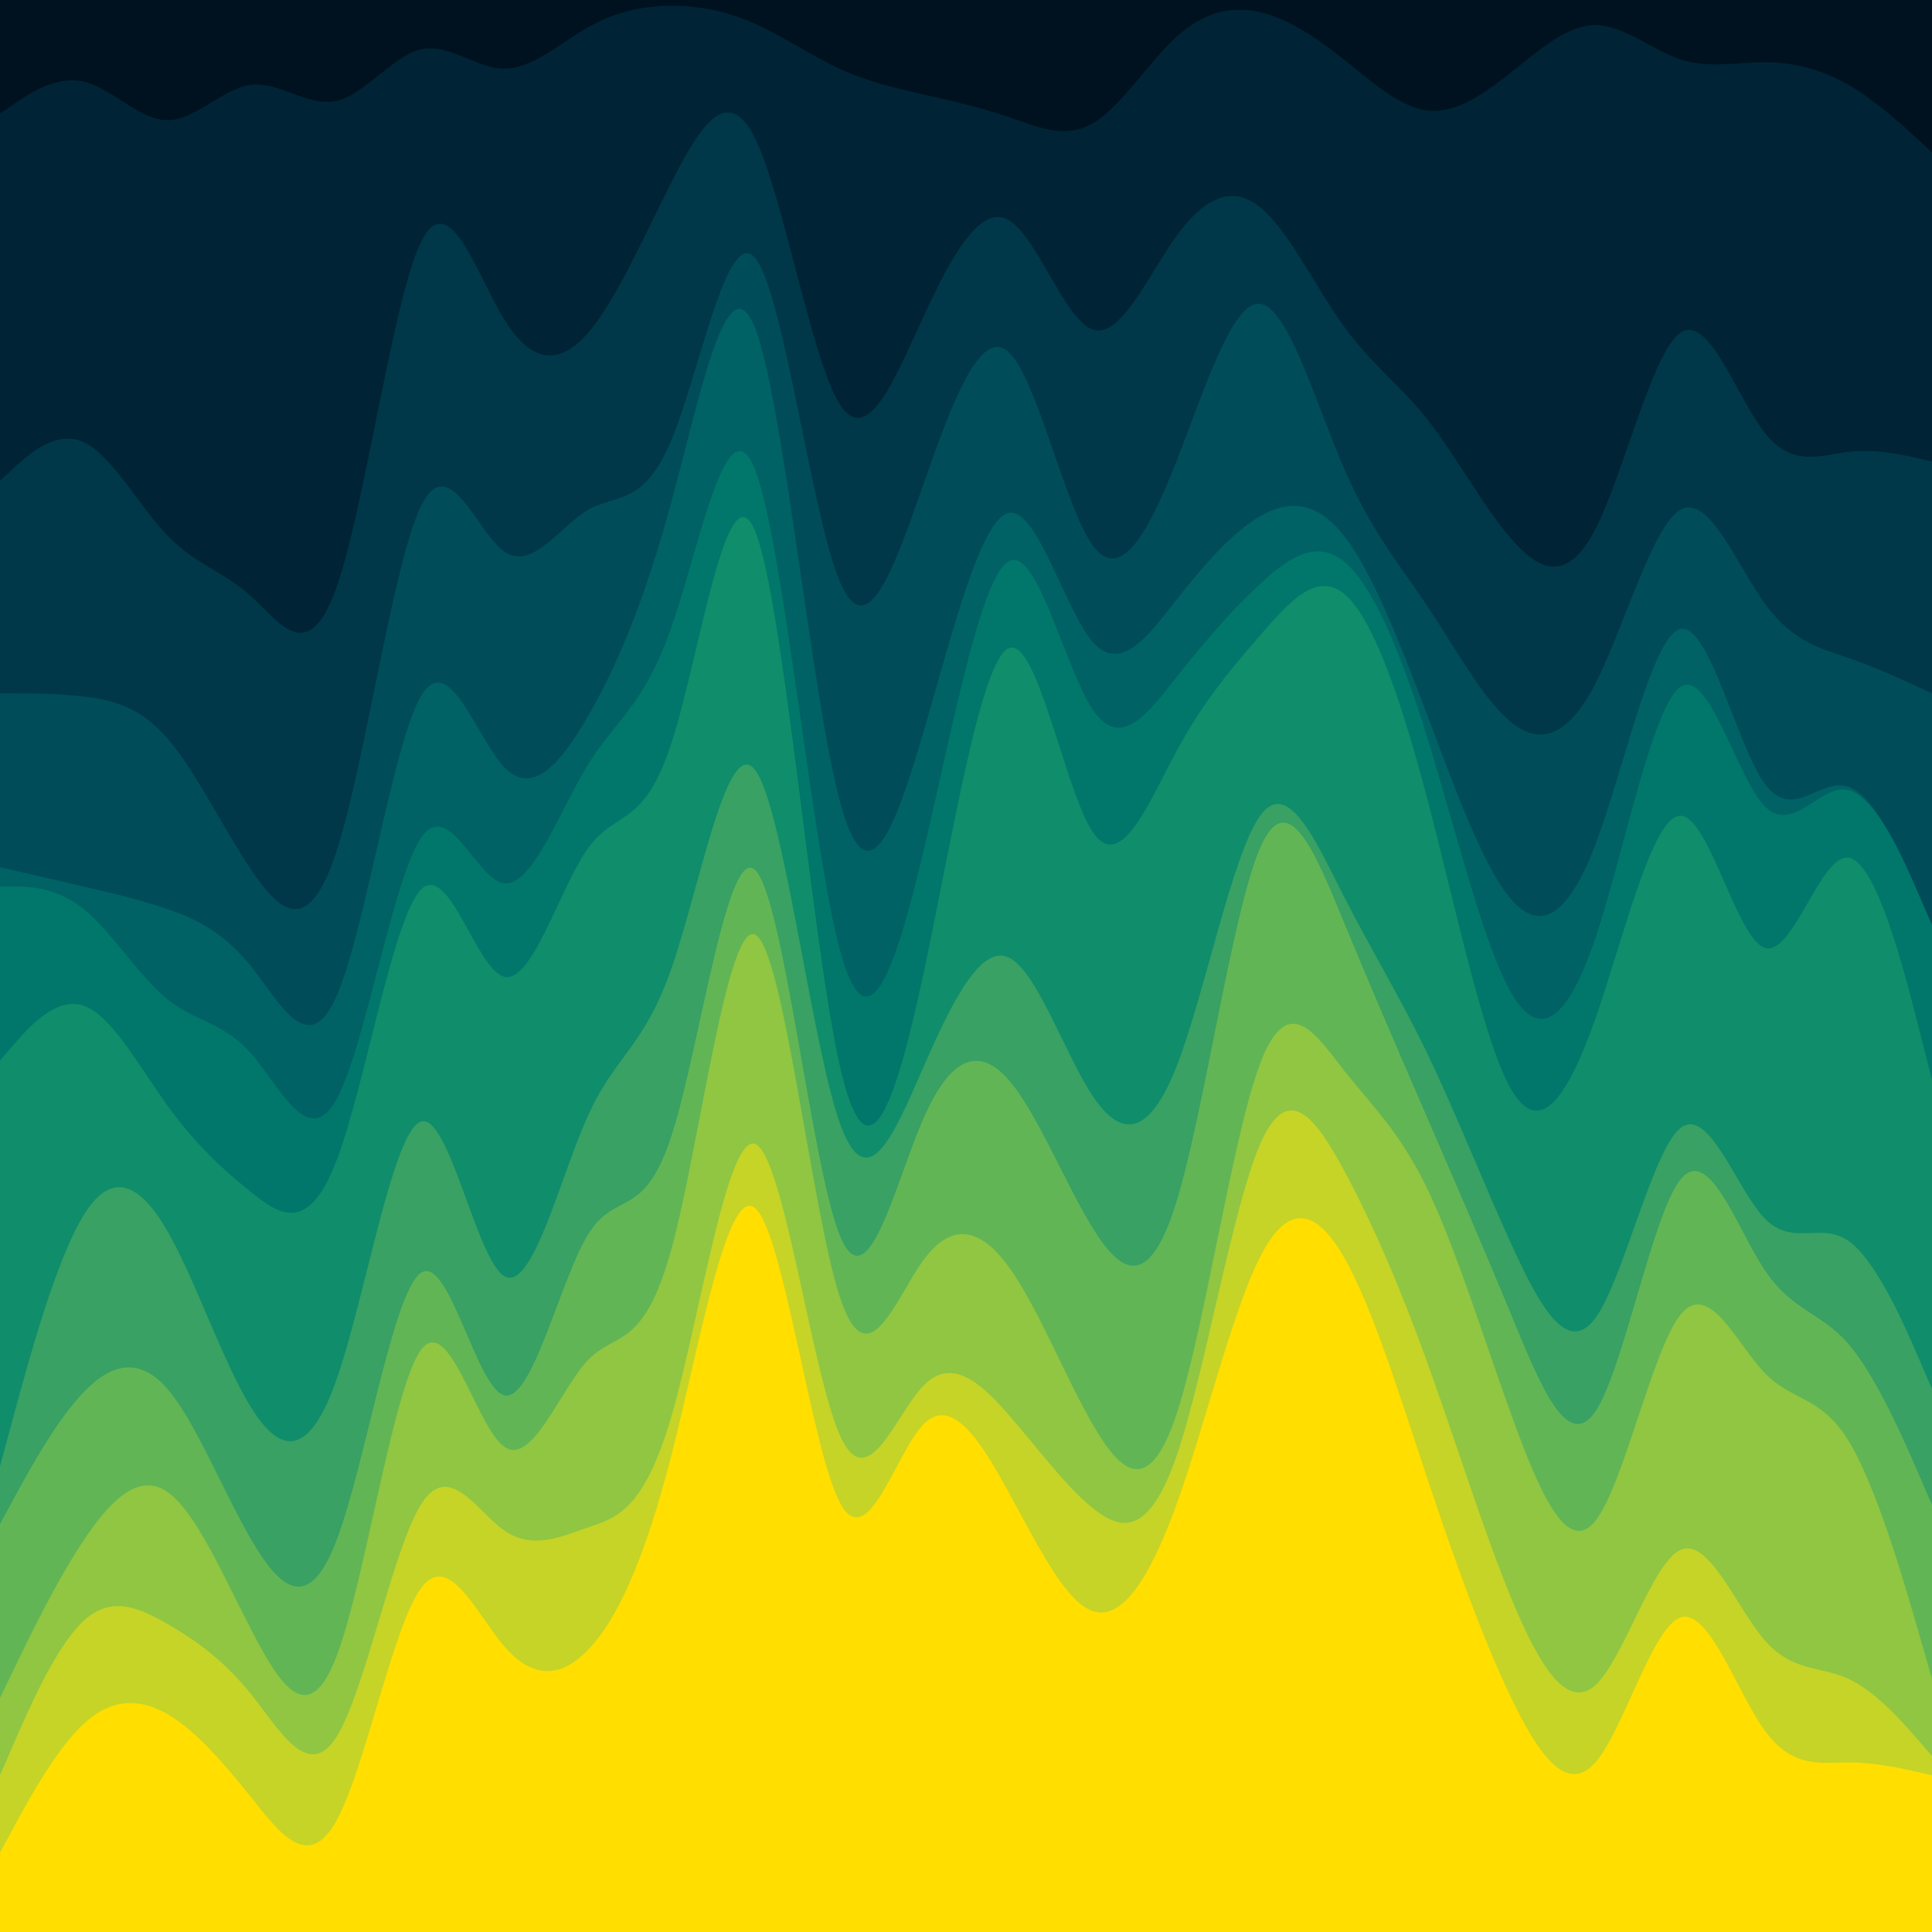
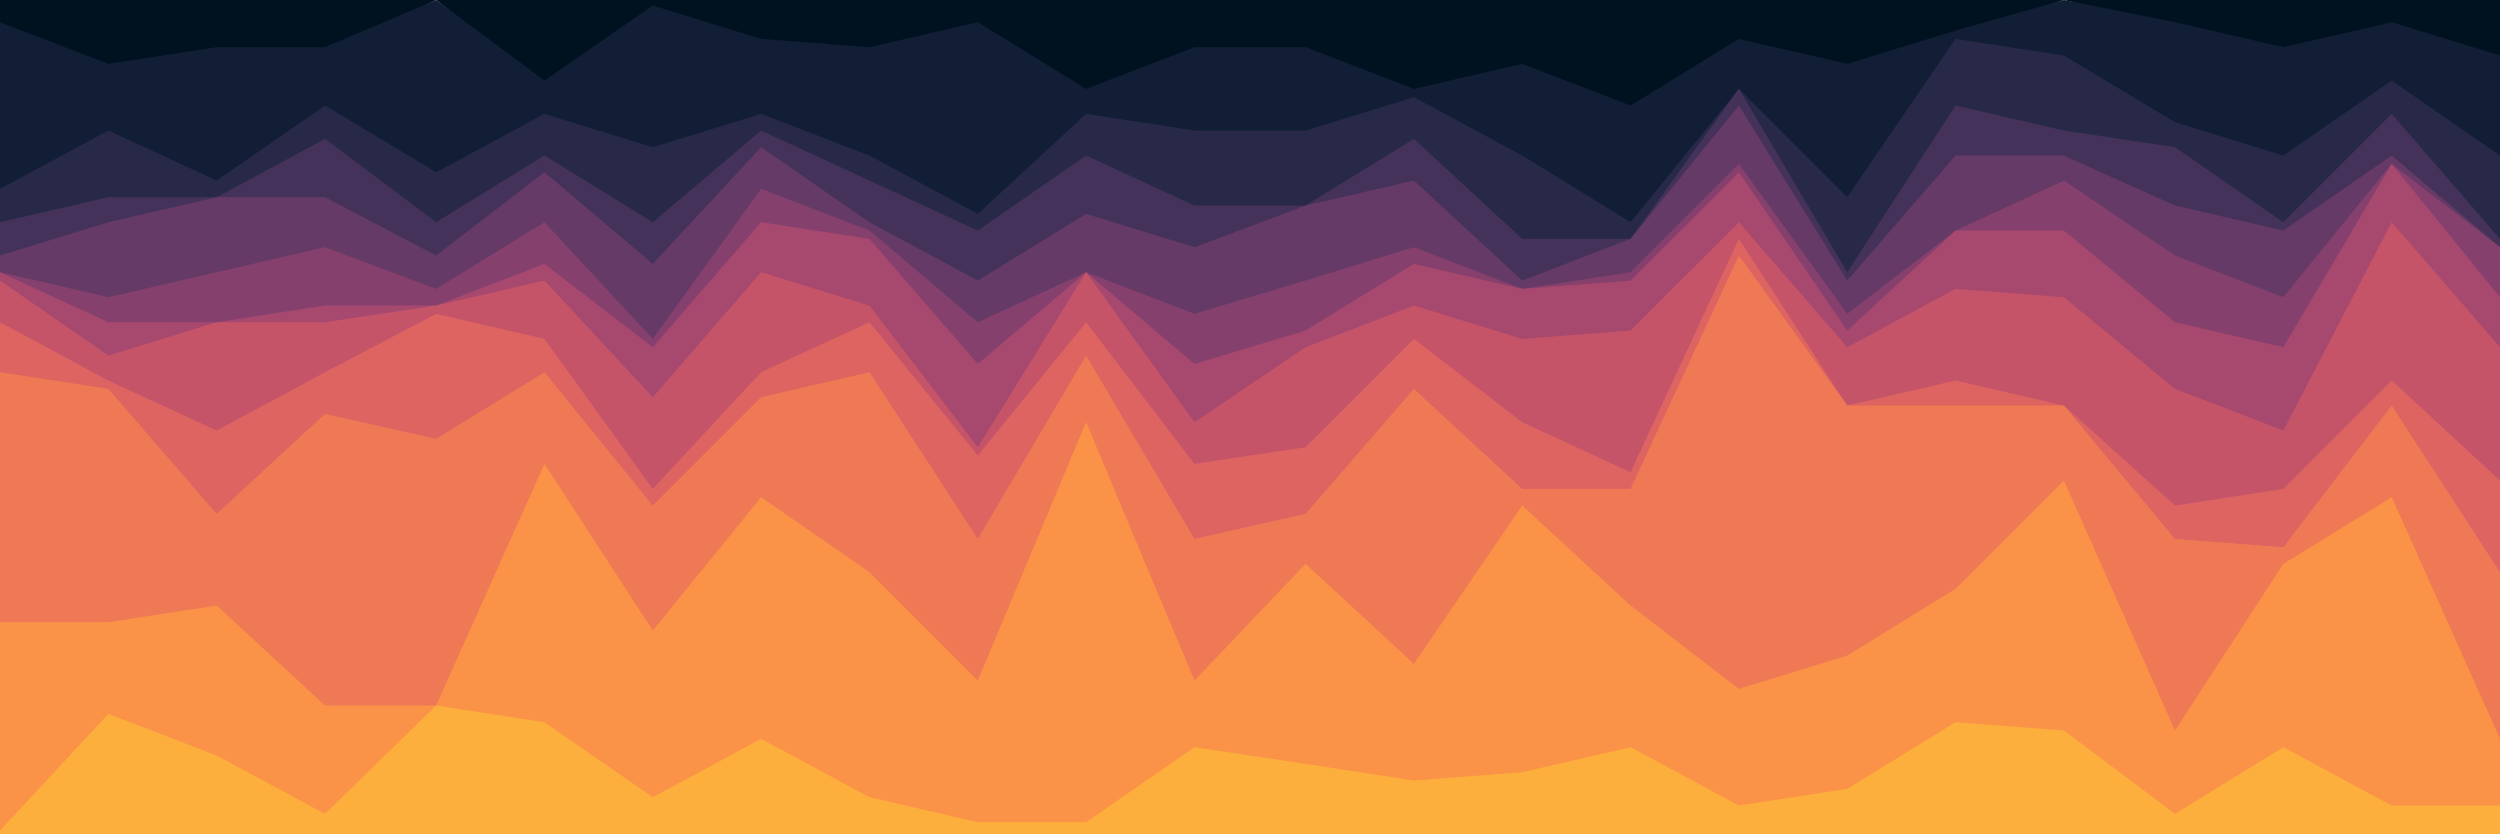
- <svg xmlns="http://www.w3.org/2000/svg" id="visual" viewBox="0 0 900 900" width="900" height="900" version="1.1">
-   <path d="M0 55L6.5 50.5C13 46 26 37 39 40C52 43 65 58 78 58C91 58 104 43 117.2 41.5C130.3 40 143.7 52 156.8 49C170 46 183 28 196 25C209 22 222 34 235 34C248 34 261 22 274 14.3C287 6.7 300 3.3 313 3.3C326 3.3 339 6.7 352 12.8C365 19 378 28 391 34C404 40 417 43 430.2 46C443.3 49 456.7 52 469.8 56.5C483 61 496 67 509 59.5C522 52 535 31 548 18.8C561 6.7 574 3.3 587 6.3C600 9.3 613 18.7 626 29.3C639 40 652 52 665 53.5C678 55 691 46 704 35.3C717 24.7 730 12.3 743.2 12.3C756.3 12.3 769.7 24.7 782.8 29.3C796 34 809 31 822 31C835 31 848 34 861 41.5C874 49 887 61 893.5 67L900 73L900 0L893.5 0C887 0 874 0 861 0C848 0 835 0 822 0C809 0 796 0 782.8 0C769.7 0 756.3 0 743.2 0C730 0 717 0 704 0C691 0 678 0 665 0C652 0 639 0 626 0C613 0 600 0 587 0C574 0 561 0 548 0C535 0 522 0 509 0C496 0 483 0 469.8 0C456.7 0 443.3 0 430.2 0C417 0 404 0 391 0C378 0 365 0 352 0C339 0 326 0 313 0C300 0 287 0 274 0C261 0 248 0 235 0C222 0 209 0 196 0C183 0 170 0 156.8 0C143.7 0 130.3 0 117.2 0C104 0 91 0 78 0C65 0 52 0 39 0C26 0 13 0 6.5 0L0 0Z" fill="#001220" />
-   <path d="M0 226L6.5 220C13 214 26 202 39 208C52 214 65 238 78 251.5C91 265 104 268 117.2 280C130.3 292 143.7 313 156.8 275.5C170 238 183 142 196 115C209 88 222 130 235 151C248 172 261 172 274 157C287 142 300 112 313 86.5C326 61 339 40 352 67C365 94 378 169 391 190C404 211 417 178 430.2 149.5C443.3 121 456.7 97 469.8 104.5C483 112 496 151 509 155.5C522 160 535 130 548 112C561 94 574 88 587 98.5C600 109 613 136 626 154C639 172 652 181 665 197.5C678 214 691 238 704 253C717 268 730 274 743.2 248.5C756.3 223 769.7 166 782.8 157C796 148 809 187 822 203.5C835 220 848 214 861 212.5C874 211 887 214 893.5 215.5L900 217L900 71L893.5 65C887 59 874 47 861 39.5C848 32 835 29 822 29C809 29 796 32 782.8 27.7C769.7 23.3 756.3 11.7 743.2 11.7C730 11.7 717 23.3 704 33.7C691 44 678 53 665 51.5C652 50 639 38 626 27.7C613 17.3 600 8.7 587 5.7C574 2.7 561 5.3 548 17.2C535 29 522 50 509 57.5C496 65 483 59 469.8 54.5C456.7 50 443.3 47 430.2 44C417 41 404 38 391 32C378 26 365 17 352 11.2C339 5.3 326 2.7 313 2.7C300 2.7 287 5.3 274 12.7C261 20 248 32 235 32C222 32 209 20 196 23C183 26 170 44 156.8 47C143.7 50 130.3 38 117.2 39.5C104 41 91 56 78 56C65 56 52 41 39 38C26 35 13 44 6.5 48.5L0 53Z" fill="#002435" />
-   <path d="M0 325L6.5 325C13 325 26 325 39 326.5C52 328 65 331 78 346C91 361 104 388 117.2 407.5C130.3 427 143.7 439 156.8 398.5C170 358 183 265 196 238C209 211 222 250 235 259C248 268 261 247 274 239.5C287 232 300 238 313 206.5C326 175 339 106 352 122.5C365 139 378 241 391 272.5C404 304 417 265 430.2 227.5C443.3 190 456.7 154 469.8 166C483 178 496 238 509 256C522 274 535 250 548 217C561 184 574 142 587 143.5C600 145 613 190 626 220C639 250 652 265 665 284.5C678 304 691 328 704 338.5C717 349 730 346 743.2 320.5C756.3 295 769.7 247 782.8 239.5C796 232 809 265 822 283C835 301 848 304 861 308.5C874 313 887 319 893.5 322L900 325L900 215L893.5 213.5C887 212 874 209 861 210.5C848 212 835 218 822 201.5C809 185 796 146 782.8 155C769.7 164 756.3 221 743.2 246.5C730 272 717 266 704 251C691 236 678 212 665 195.5C652 179 639 170 626 152C613 134 600 107 587 96.5C574 86 561 92 548 110C535 128 522 158 509 153.5C496 149 483 110 469.8 102.5C456.7 95 443.3 119 430.2 147.5C417 176 404 209 391 188C378 167 365 92 352 65C339 38 326 59 313 84.5C300 110 287 140 274 155C261 170 248 170 235 149C222 128 209 86 196 113C183 140 170 236 156.8 273.5C143.7 311 130.3 290 117.2 278C104 266 91 263 78 249.5C65 236 52 212 39 206C26 200 13 212 6.5 218L0 224Z" fill="#003849" />
-   <path d="M0 406L6.5 407.5C13 409 26 412 39 415C52 418 65 421 78 425.5C91 430 104 436 117.2 452.5C130.3 469 143.7 496 156.8 466C170 436 183 349 196 326.5C209 304 222 346 235 359.5C248 373 261 358 274 335.5C287 313 300 283 313 235C326 187 339 121 352 155.5C365 190 378 325 391 374.5C404 424 417 388 430.2 343C443.3 298 456.7 244 469.8 241C483 238 496 286 509 301C522 316 535 298 548 281.5C561 265 574 250 587 242.5C600 235 613 235 626 251.5C639 268 652 301 665 335.5C678 370 691 406 704 421C717 436 730 430 743.2 395.5C756.3 361 769.7 298 782.8 295C796 292 809 349 822 367C835 385 848 364 861 368.5C874 373 887 403 893.5 418L900 433L900 323L893.5 320C887 317 874 311 861 306.5C848 302 835 299 822 281C809 263 796 230 782.8 237.5C769.7 245 756.3 293 743.2 318.5C730 344 717 347 704 336.5C691 326 678 302 665 282.5C652 263 639 248 626 218C613 188 600 143 587 141.5C574 140 561 182 548 215C535 248 522 272 509 254C496 236 483 176 469.8 164C456.7 152 443.3 188 430.2 225.5C417 263 404 302 391 270.5C378 239 365 137 352 120.5C339 104 326 173 313 204.5C300 236 287 230 274 237.5C261 245 248 266 235 257C222 248 209 209 196 236C183 263 170 356 156.8 396.5C143.7 437 130.3 425 117.2 405.5C104 386 91 359 78 344C65 329 52 326 39 324.5C26 323 13 323 6.5 323L0 323Z" fill="#004d59" />
-   <path d="M0 415L6.5 415C13 415 26 415 39 425.5C52 436 65 457 78 467.5C91 478 104 478 117.2 493C130.3 508 143.7 538 156.8 514C170 490 183 412 196 392.5C209 373 222 412 235 413.5C248 415 261 379 274 358C287 337 300 331 313 293.5C326 256 339 187 352 221.5C365 256 378 394 391 443.5C404 493 417 454 430.2 398.5C443.3 343 456.7 271 469.8 263.5C483 256 496 313 509 332.5C522 352 535 334 548 317.5C561 301 574 286 587 274C600 262 613 253 626 263.5C639 274 652 304 665 346C678 388 691 442 704 464.5C717 487 730 478 743.2 439C756.3 400 769.7 331 782.8 322C796 313 809 364 822 377.5C835 391 848 367 861 370C874 373 887 403 893.5 418L900 433L900 431L893.5 416C887 401 874 371 861 366.5C848 362 835 383 822 365C809 347 796 290 782.8 293C769.7 296 756.3 359 743.2 393.5C730 428 717 434 704 419C691 404 678 368 665 333.5C652 299 639 266 626 249.5C613 233 600 233 587 240.5C574 248 561 263 548 279.5C535 296 522 314 509 299C496 284 483 236 469.8 239C456.7 242 443.3 296 430.2 341C417 386 404 422 391 372.5C378 323 365 188 352 153.5C339 119 326 185 313 233C300 281 287 311 274 333.5C261 356 248 371 235 357.5C222 344 209 302 196 324.5C183 347 170 434 156.8 464C143.7 494 130.3 467 117.2 450.5C104 434 91 428 78 423.5C65 419 52 416 39 413C26 410 13 407 6.5 405.5L0 404Z" fill="#006264" />
-   <path d="M0 496L6.5 488.5C13 481 26 466 39 470.5C52 475 65 499 78 517C91 535 104 547 117.2 557.5C130.3 568 143.7 577 156.8 542.5C170 508 183 430 196 416.5C209 403 222 454 235 457C248 460 261 415 274 397C287 379 300 388 313 347.5C326 307 339 217 352 250C365 283 378 439 391 497.5C404 556 417 517 430.2 455.5C443.3 394 456.7 310 469.8 304C483 298 496 370 509 389.5C522 409 535 376 548 352C561 328 574 313 587 298C600 283 613 268 626 278.5C639 289 652 325 665 374.5C678 424 691 487 704 509.5C717 532 730 514 743.2 476.5C756.3 439 769.7 382 782.8 382C796 382 809 439 822 443.5C835 448 848 400 861 401.5C874 403 887 454 893.5 479.5L900 505L900 431L893.5 416C887 401 874 371 861 368C848 365 835 389 822 375.5C809 362 796 311 782.8 320C769.7 329 756.3 398 743.2 437C730 476 717 485 704 462.5C691 440 678 386 665 344C652 302 639 272 626 261.5C613 251 600 260 587 272C574 284 561 299 548 315.5C535 332 522 350 509 330.5C496 311 483 254 469.8 261.5C456.7 269 443.3 341 430.2 396.5C417 452 404 491 391 441.5C378 392 365 254 352 219.5C339 185 326 254 313 291.5C300 329 287 335 274 356C261 377 248 413 235 411.5C222 410 209 371 196 390.5C183 410 170 488 156.8 512C143.7 536 130.3 506 117.2 491C104 476 91 476 78 465.5C65 455 52 434 39 423.5C26 413 13 413 6.5 413L0 413Z" fill="#00776a" />
-   <path d="M0 685L6.5 661C13 637 26 589 39 568C52 547 65 553 78 575.5C91 598 104 637 117.2 658C130.3 679 143.7 682 156.8 644.5C170 607 183 529 196 524.5C209 520 222 589 235 596.5C248 604 261 550 274 521.5C287 493 300 490 313 452.5C326 415 339 343 352 361C365 379 378 487 391 524.5C404 562 417 529 430.2 499C443.3 469 456.7 442 469.8 448C483 454 496 493 509 512.5C522 532 535 532 548 499C561 466 574 400 587 382C600 364 613 394 626 419.5C639 445 652 466 665 493C678 520 691 553 704 581.5C717 610 730 634 743.2 616C756.3 598 769.7 538 782.8 527.5C796 517 809 556 822 569.5C835 583 848 571 861 580C874 589 887 619 893.5 634L900 649L900 503L893.5 477.5C887 452 874 401 861 399.5C848 398 835 446 822 441.5C809 437 796 380 782.8 380C769.7 380 756.3 437 743.2 474.5C730 512 717 530 704 507.5C691 485 678 422 665 372.5C652 323 639 287 626 276.5C613 266 600 281 587 296C574 311 561 326 548 350C535 374 522 407 509 387.5C496 368 483 296 469.8 302C456.7 308 443.3 392 430.2 453.5C417 515 404 554 391 495.5C378 437 365 281 352 248C339 215 326 305 313 345.5C300 386 287 377 274 395C261 413 248 458 235 455C222 452 209 401 196 414.5C183 428 170 506 156.8 540.5C143.7 575 130.3 566 117.2 555.5C104 545 91 533 78 515C65 497 52 473 39 468.5C26 464 13 479 6.5 486.5L0 494Z" fill="#108d6a" />
-   <path d="M0 712L6.5 700C13 688 26 664 39 650.5C52 637 65 634 78 649C91 664 104 697 117.2 719.5C130.3 742 143.7 754 156.8 719.5C170 685 183 604 196 595C209 586 222 649 235 652C248 655 261 598 274 577C287 556 300 571 313 530.5C326 490 339 394 352 407.5C365 421 378 544 391 577C404 610 417 553 430.2 523C443.3 493 456.7 490 469.8 505C483 520 496 553 509 574C522 595 535 604 548 562C561 520 574 427 587 397C600 367 613 400 626 431.5C639 463 652 493 665 523C678 553 691 583 704 614.5C717 646 730 679 743.2 659.5C756.3 640 769.7 568 782.8 551.5C796 535 809 574 822 593.5C835 613 848 613 861 628C874 643 887 673 893.5 688L900 703L900 647L893.5 632C887 617 874 587 861 578C848 569 835 581 822 567.5C809 554 796 515 782.8 525.5C769.7 536 756.3 596 743.2 614C730 632 717 608 704 579.5C691 551 678 518 665 491C652 464 639 443 626 417.5C613 392 600 362 587 380C574 398 561 464 548 497C535 530 522 530 509 510.5C496 491 483 452 469.8 446C456.7 440 443.3 467 430.2 497C417 527 404 560 391 522.5C378 485 365 377 352 359C339 341 326 413 313 450.5C300 488 287 491 274 519.5C261 548 248 602 235 594.5C222 587 209 518 196 522.5C183 527 170 605 156.8 642.5C143.7 680 130.3 677 117.2 656C104 635 91 596 78 573.5C65 551 52 545 39 566C26 587 13 635 6.5 659L0 683Z" fill="#38a163" />
-   <path d="M0 793L6.5 779.5C13 766 26 739 39 719.5C52 700 65 688 78 697C91 706 104 736 117.2 761.5C130.3 787 143.7 808 156.8 773.5C170 739 183 649 196 631C209 613 222 667 235 676C248 685 261 649 274 635.5C287 622 300 631 313 583C326 535 339 430 352 437.5C365 445 378 565 391 605.5C404 646 417 607 430.2 589C443.3 571 456.7 574 469.8 592C483 610 496 643 509 665.5C522 688 535 700 548 661C561 622 574 532 587 497.5C600 463 613 484 626 500.5C639 517 652 529 665 556C678 583 691 625 704 661C717 697 730 727 743.2 710.5C756.3 694 769.7 631 782.8 614.5C796 598 809 628 822 641.5C835 655 848 652 861 673C874 694 887 739 893.5 761.5L900 784L900 701L893.5 686C887 671 874 641 861 626C848 611 835 611 822 591.5C809 572 796 533 782.8 549.5C769.7 566 756.3 638 743.2 657.5C730 677 717 644 704 612.5C691 581 678 551 665 521C652 491 639 461 626 429.5C613 398 600 365 587 395C574 425 561 518 548 560C535 602 522 593 509 572C496 551 483 518 469.8 503C456.7 488 443.3 491 430.2 521C417 551 404 608 391 575C378 542 365 419 352 405.5C339 392 326 488 313 528.5C300 569 287 554 274 575C261 596 248 653 235 650C222 647 209 584 196 593C183 602 170 683 156.8 717.5C143.7 752 130.3 740 117.2 717.5C104 695 91 662 78 647C65 632 52 635 39 648.5C26 662 13 686 6.5 698L0 710Z" fill="#62b555" />
-   <path d="M0 829L6.5 814C13 799 26 769 39 757C52 745 65 751 78 758.5C91 766 104 775 117.2 791.5C130.3 808 143.7 832 156.8 811C170 790 183 724 196 703C209 682 222 706 235 715C248 724 261 718 274 713.5C287 709 300 706 313 661C326 616 339 529 352 535C365 541 378 640 391 670C404 700 417 661 430.2 647.5C443.3 634 456.7 646 469.8 661C483 676 496 694 509 704.5C522 715 535 718 548 680.5C561 643 574 565 587 535C600 505 613 523 626 547C639 571 652 601 665 637C678 673 691 715 704 746.5C717 778 730 799 743.2 787C756.3 775 769.7 730 782.8 724C796 718 809 751 822 766C835 781 848 778 861 784C874 790 887 805 893.5 812.5L900 820L900 782L893.5 759.5C887 737 874 692 861 671C848 650 835 653 822 639.5C809 626 796 596 782.8 612.5C769.7 629 756.3 692 743.2 708.5C730 725 717 695 704 659C691 623 678 581 665 554C652 527 639 515 626 498.5C613 482 600 461 587 495.5C574 530 561 620 548 659C535 698 522 686 509 663.5C496 641 483 608 469.8 590C456.7 572 443.3 569 430.2 587C417 605 404 644 391 603.5C378 563 365 443 352 435.5C339 428 326 533 313 581C300 629 287 620 274 633.5C261 647 248 683 235 674C222 665 209 611 196 629C183 647 170 737 156.8 771.5C143.7 806 130.3 785 117.2 759.5C104 734 91 704 78 695C65 686 52 698 39 717.5C26 737 13 764 6.5 777.5L0 791Z" fill="#90c641" />
-   <path d="M0 865L6.5 853C13 841 26 817 39 805C52 793 65 793 78 800.5C91 808 104 823 117.2 839.5C130.3 856 143.7 874 156.8 850C170 826 183 760 196 742C209 724 222 754 235 769C248 784 261 784 274 770.5C287 757 300 730 313 679C326 628 339 553 352 565C365 577 378 676 391 701.5C404 727 417 679 430.2 665.5C443.3 652 456.7 673 469.8 697C483 721 496 748 509 752.5C522 757 535 739 548 703C561 667 574 613 587 587.5C600 562 613 565 626 587.5C639 610 652 652 665 691C678 730 691 766 704 793C717 820 730 838 743.2 823C756.3 808 769.7 760 782.8 755.5C796 751 809 790 822 808C835 826 848 823 861 823C874 823 887 826 893.5 827.5L900 829L900 818L893.5 810.5C887 803 874 788 861 782C848 776 835 779 822 764C809 749 796 716 782.8 722C769.7 728 756.3 773 743.2 785C730 797 717 776 704 744.5C691 713 678 671 665 635C652 599 639 569 626 545C613 521 600 503 587 533C574 563 561 641 548 678.5C535 716 522 713 509 702.5C496 692 483 674 469.8 659C456.7 644 443.3 632 430.2 645.5C417 659 404 698 391 668C378 638 365 539 352 533C339 527 326 614 313 659C300 704 287 707 274 711.5C261 716 248 722 235 713C222 704 209 680 196 701C183 722 170 788 156.8 809C143.7 830 130.3 806 117.2 789.5C104 773 91 764 78 756.5C65 749 52 743 39 755C26 767 13 797 6.5 812L0 827Z" fill="#c5d427" />
-   <path d="M0 901L6.5 901C13 901 26 901 39 901C52 901 65 901 78 901C91 901 104 901 117.2 901C130.3 901 143.7 901 156.8 901C170 901 183 901 196 901C209 901 222 901 235 901C248 901 261 901 274 901C287 901 300 901 313 901C326 901 339 901 352 901C365 901 378 901 391 901C404 901 417 901 430.2 901C443.3 901 456.7 901 469.8 901C483 901 496 901 509 901C522 901 535 901 548 901C561 901 574 901 587 901C600 901 613 901 626 901C639 901 652 901 665 901C678 901 691 901 704 901C717 901 730 901 743.2 901C756.3 901 769.7 901 782.8 901C796 901 809 901 822 901C835 901 848 901 861 901C874 901 887 901 893.5 901L900 901L900 827L893.5 825.5C887 824 874 821 861 821C848 821 835 824 822 806C809 788 796 749 782.8 753.5C769.7 758 756.3 806 743.2 821C730 836 717 818 704 791C691 764 678 728 665 689C652 650 639 608 626 585.5C613 563 600 560 587 585.5C574 611 561 665 548 701C535 737 522 755 509 750.5C496 746 483 719 469.8 695C456.7 671 443.3 650 430.2 663.5C417 677 404 725 391 699.5C378 674 365 575 352 563C339 551 326 626 313 677C300 728 287 755 274 768.5C261 782 248 782 235 767C222 752 209 722 196 740C183 758 170 824 156.8 848C143.7 872 130.3 854 117.2 837.5C104 821 91 806 78 798.5C65 791 52 791 39 803C26 815 13 839 6.5 851L0 863Z" fill="#ffde00" />
+ <svg xmlns="http://www.w3.org/2000/svg" id="visual" viewBox="0 0 900 300" width="900" height="300" version="1.1">
+   <path d="M0 10L39 25L78 19L117 19L157 0L196 31L235 4L274 16L313 19L352 10L391 34L430 19L470 19L509 34L548 25L587 40L626 16L665 25L704 13L743 0L783 10L822 19L861 10L900 22L900 0L861 0L822 0L783 0L743 0L704 0L665 0L626 0L587 0L548 0L509 0L470 0L430 0L391 0L352 0L313 0L274 0L235 0L196 0L157 0L117 0L78 0L39 0L0 0Z" fill="#001220" />
+   <path d="M0 70L39 49L78 67L117 40L157 64L196 43L235 55L274 43L313 58L352 79L391 43L430 49L470 49L509 37L548 58L587 82L626 34L665 73L704 16L743 22L783 46L822 58L861 31L900 58L900 20L861 8L822 17L783 8L743 0L704 11L665 23L626 14L587 38L548 23L509 32L470 17L430 17L391 32L352 8L313 17L274 14L235 2L196 29L157 0L117 17L78 17L39 23L0 8Z" fill="#111e35" />
+   <path d="M0 82L39 73L78 73L117 52L157 82L196 58L235 82L274 49L313 67L352 85L391 58L430 76L470 76L509 52L548 88L587 88L626 34L665 100L704 40L743 49L783 55L822 82L861 43L900 88L900 56L861 29L822 56L783 44L743 20L704 14L665 71L626 32L587 80L548 56L509 35L470 47L430 47L391 41L352 77L313 56L274 41L235 53L196 41L157 62L117 38L78 65L39 47L0 68Z" fill="#282949" />
+   <path d="M0 94L39 82L78 73L117 73L157 94L196 64L235 97L274 55L313 82L352 103L391 79L430 91L470 76L509 67L548 103L587 88L626 40L665 103L704 58L743 58L783 76L822 85L861 58L900 91L900 86L861 41L822 80L783 53L743 47L704 38L665 98L626 32L587 86L548 86L509 50L470 74L430 74L391 56L352 83L313 65L274 47L235 80L196 56L157 80L117 50L78 71L39 71L0 80Z" fill="#45325a" />
+   <path d="M0 100L39 109L78 100L117 91L157 106L196 82L235 124L274 70L313 85L352 118L391 100L430 115L470 103L509 91L548 106L587 100L626 61L665 115L704 85L743 67L783 94L822 109L861 61L900 91L900 89L861 56L822 83L783 74L743 56L704 56L665 101L626 38L587 86L548 101L509 65L470 74L430 89L391 77L352 101L313 80L274 53L235 95L196 62L157 92L117 71L78 71L39 80L0 92Z" fill="#653a66" />
+   <path d="M0 100L39 118L78 118L117 112L157 112L196 97L235 127L274 82L313 88L352 133L391 100L430 133L470 121L509 97L548 106L587 103L626 64L665 121L704 85L743 85L783 118L822 127L861 61L900 109L900 89L861 59L822 107L783 92L743 65L704 83L665 113L626 59L587 98L548 104L509 89L470 101L430 113L391 98L352 116L313 83L274 68L235 122L196 80L157 104L117 89L78 98L39 107L0 98Z" fill="#86406d" />
+   <path d="M0 103L39 130L78 118L117 118L157 112L196 103L235 145L274 100L313 112L352 163L391 100L430 154L470 127L509 112L548 124L587 121L626 82L665 127L704 106L743 109L783 142L822 157L861 82L900 127L900 107L861 59L822 125L783 116L743 83L704 83L665 119L626 62L587 101L548 104L509 95L470 119L430 131L391 98L352 131L313 86L274 80L235 125L196 95L157 110L117 110L78 116L39 116L0 98Z" fill="#a7486e" />
+   <path d="M0 118L39 139L78 157L117 136L157 115L196 124L235 178L274 136L313 118L352 166L391 118L430 169L470 163L509 124L548 154L587 172L626 88L665 148L704 139L743 148L783 184L822 178L861 139L900 175L900 125L861 80L822 155L783 140L743 107L704 104L665 125L626 80L587 119L548 122L509 110L470 125L430 152L391 98L352 161L313 110L274 98L235 143L196 101L157 110L117 116L78 116L39 128L0 101Z" fill="#c55469" />
+   <path d="M0 136L39 142L78 187L117 151L157 160L196 136L235 184L274 145L313 136L352 196L391 130L430 196L470 187L509 142L548 178L587 178L626 94L665 148L704 148L743 148L783 196L822 199L861 148L900 208L900 173L861 137L822 176L783 182L743 146L704 137L665 146L626 86L587 170L548 152L509 122L470 161L430 167L391 116L352 164L313 116L274 134L235 176L196 122L157 113L117 134L78 155L39 137L0 116Z" fill="#dd6461" />
+   <path d="M0 226L39 226L78 220L117 256L157 256L196 169L235 229L274 181L313 208L352 247L391 154L430 247L470 205L509 241L548 184L587 220L626 250L665 238L704 214L743 175L783 265L822 205L861 181L900 268L900 206L861 146L822 197L783 194L743 146L704 146L665 146L626 92L587 176L548 176L509 140L470 185L430 194L391 128L352 194L313 134L274 143L235 182L196 134L157 158L117 149L78 185L39 140L0 134Z" fill="#ef7955" />
+   <path d="M0 301L39 259L78 274L117 295L157 256L196 262L235 289L274 268L313 289L352 298L391 298L430 271L470 277L509 283L548 280L587 271L626 292L665 286L704 262L743 265L783 295L822 271L861 292L900 292L900 266L861 179L822 203L783 263L743 173L704 212L665 236L626 248L587 218L548 182L509 239L470 203L430 245L391 152L352 245L313 206L274 179L235 227L196 167L157 254L117 254L78 218L39 224L0 224Z" fill="#fa9348" />
+   <path d="M0 301L39 301L78 301L117 301L157 301L196 301L235 301L274 301L313 301L352 301L391 301L430 301L470 301L509 301L548 301L587 301L626 301L665 301L704 301L743 301L783 301L822 301L861 301L900 301L900 290L861 290L822 269L783 293L743 263L704 260L665 284L626 290L587 269L548 278L509 281L470 275L430 269L391 296L352 296L313 287L274 266L235 287L196 260L157 254L117 293L78 272L39 257L0 299Z" fill="#fcaf3c" />
</svg>
